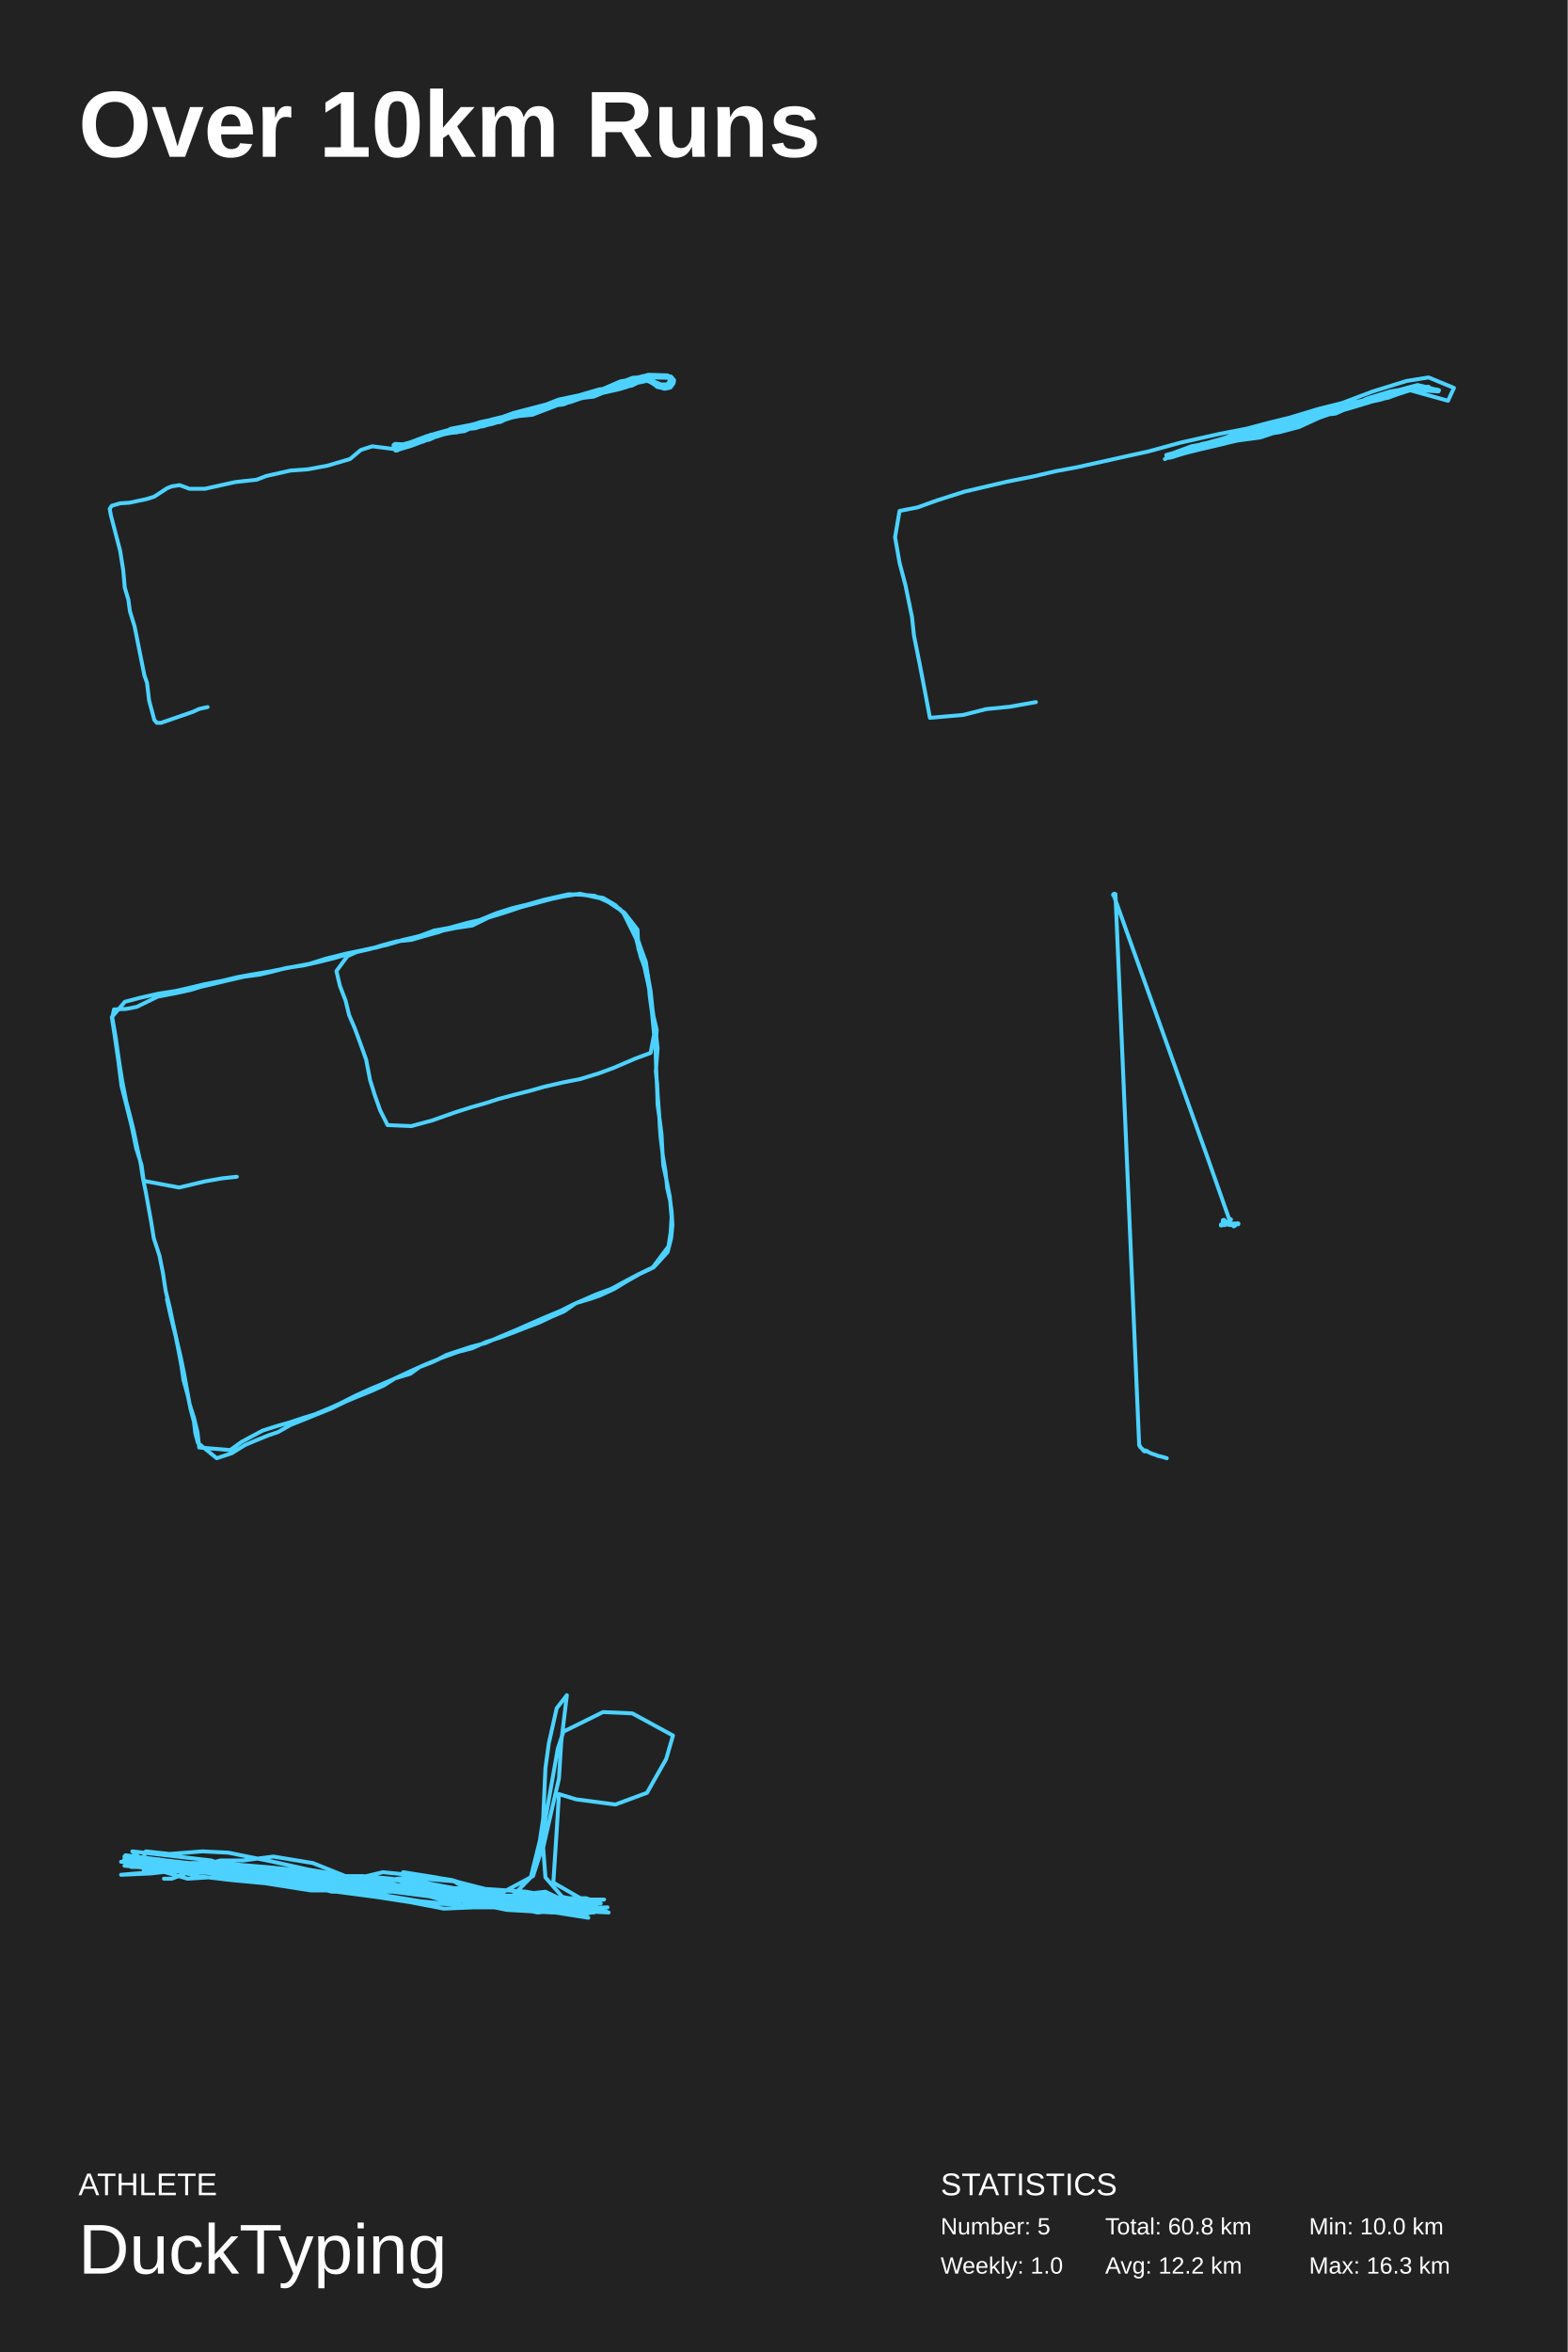
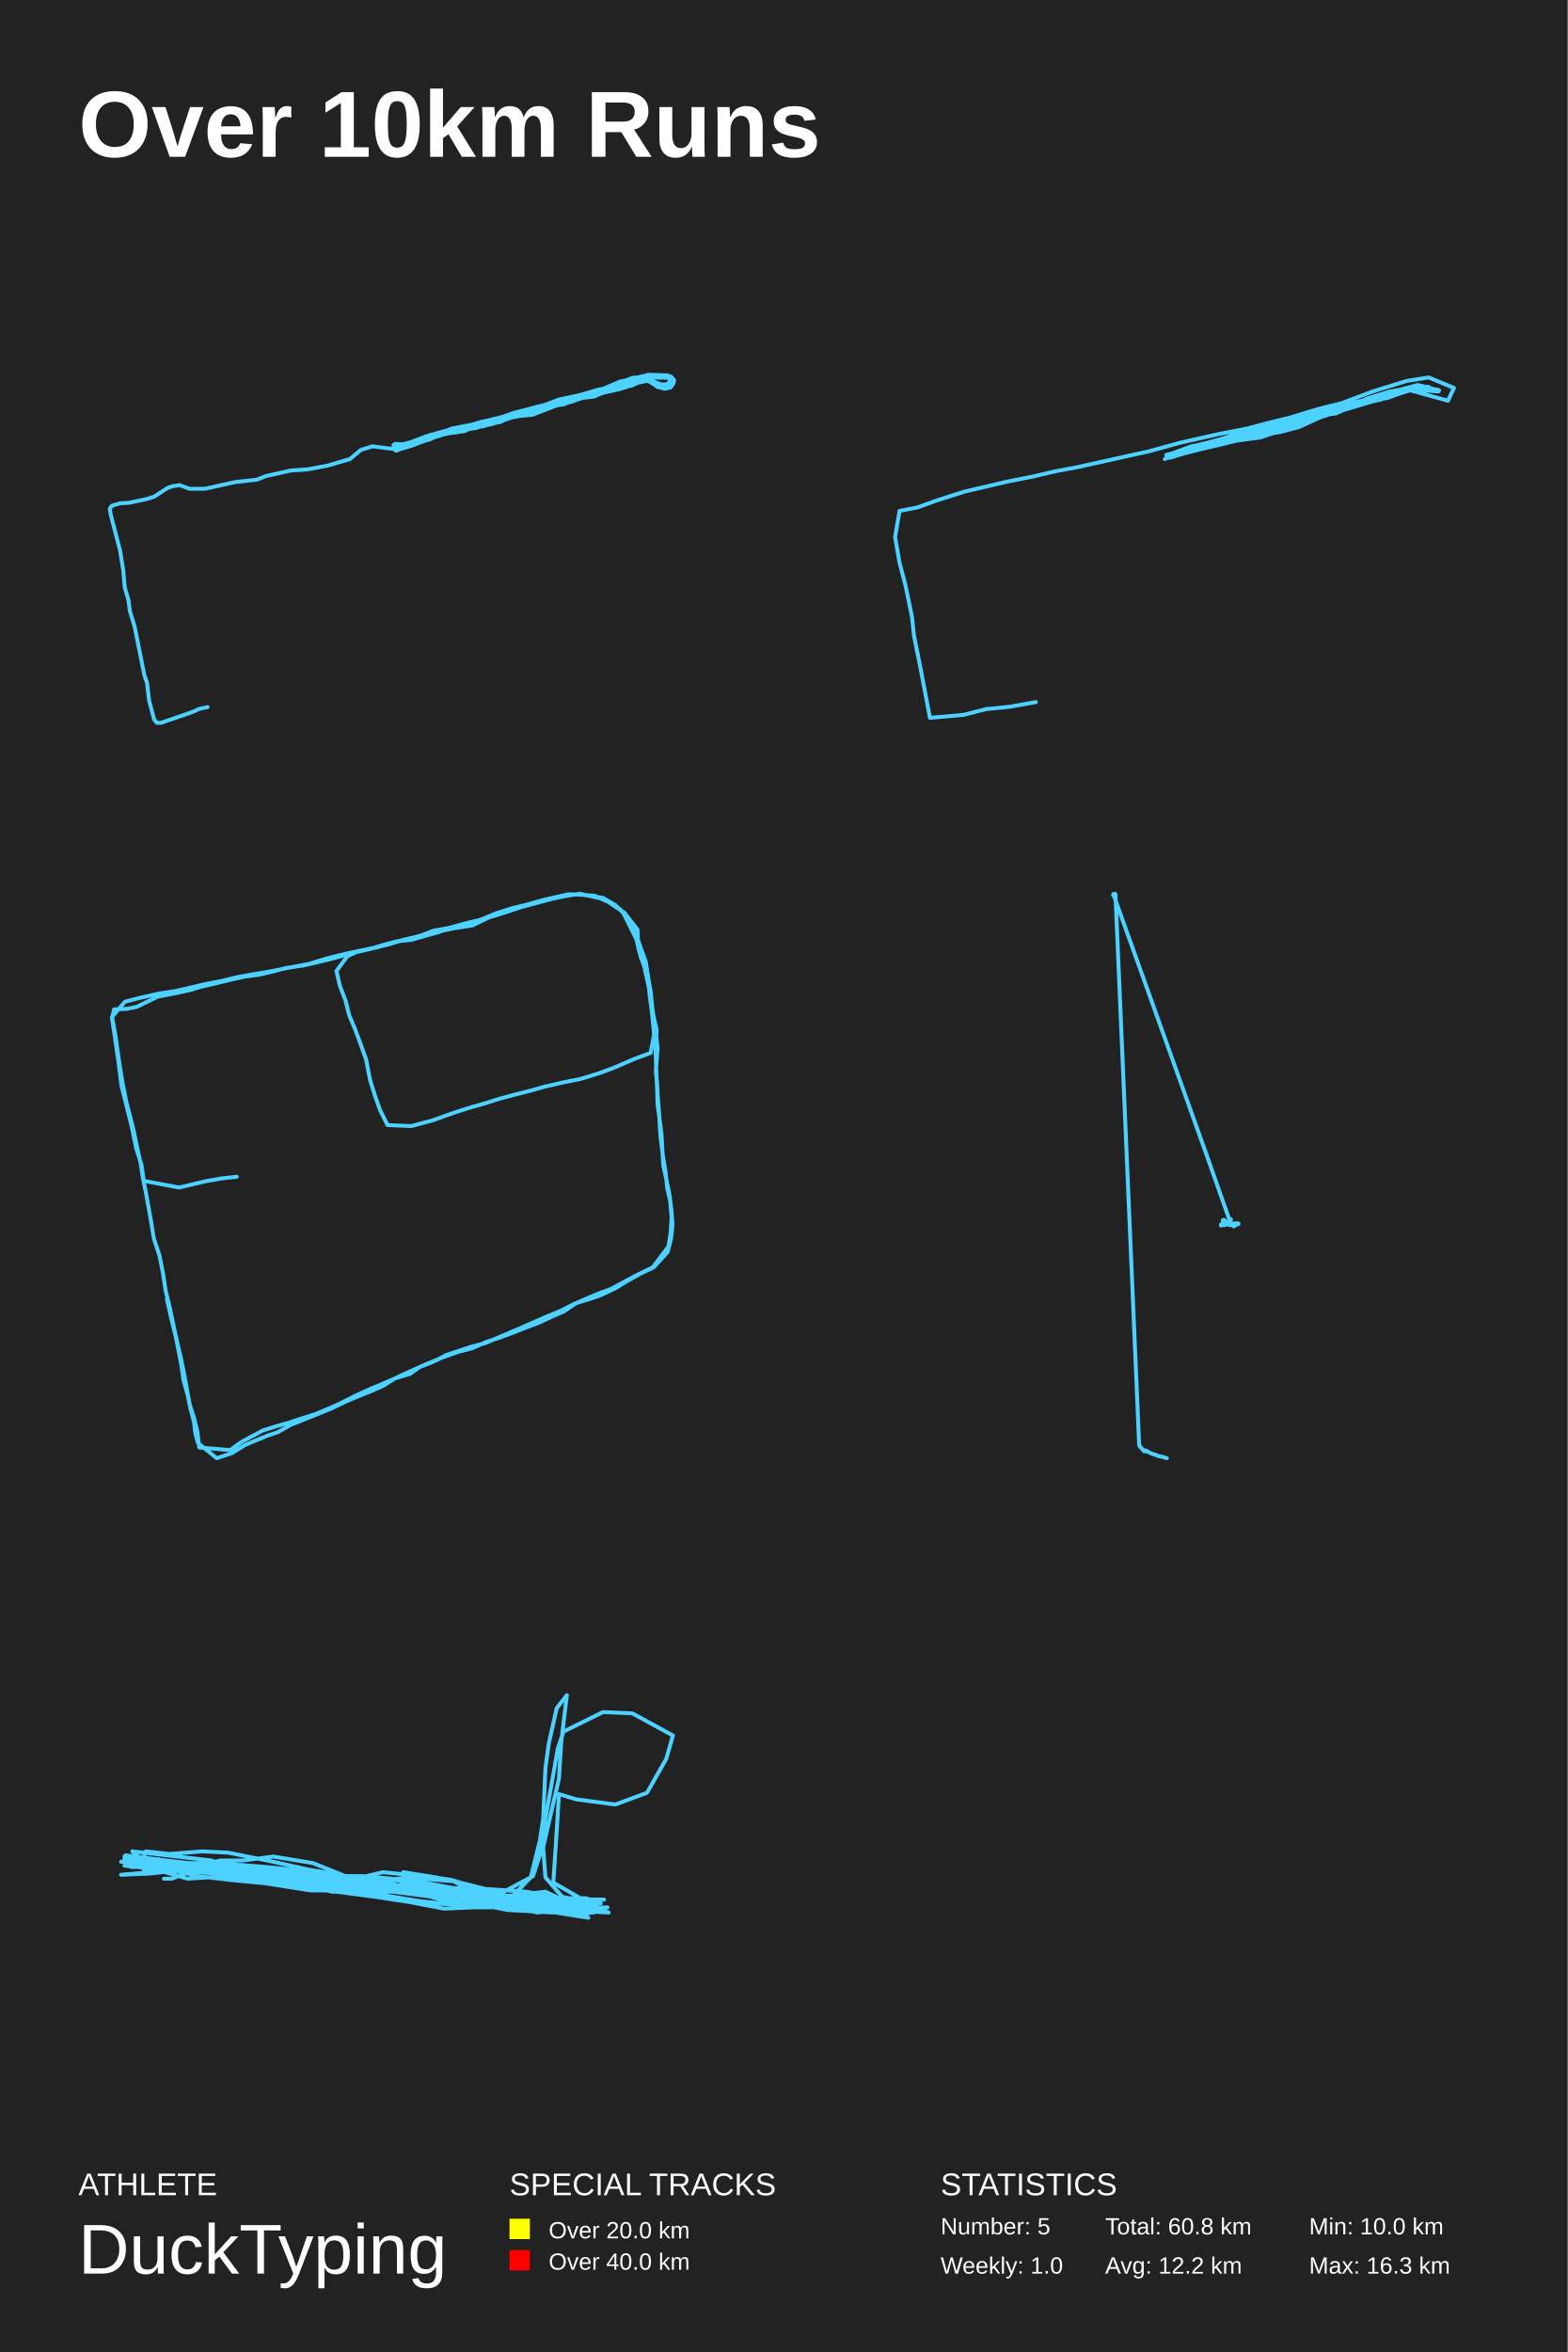
<svg xmlns="http://www.w3.org/2000/svg" baseProfile="full" height="300mm" version="1.1" viewBox="0,0,200,300" width="200mm">
  <defs />
  <rect fill="#222222" height="300" width="200" x="0" y="0" />
  <text fill="#FFFFFF" style="font-size:12px; font-family:Arial; font-weight:bold;" x="10" y="20">Over 10km Runs</text>
  <text fill="#FFFFFF" style="font-size:4px; font-family:Arial" x="10" y="280">ATHLETE</text>
  <text fill="#FFFFFF" style="font-size:9px; font-family:Arial" x="10" y="290">DuckTyping</text>
+   <text fill="#FFFFFF" style="font-size:4px; font-family:Arial" x="65" y="280">SPECIAL TRACKS</text>
+   <rect fill="yellow" height="2.6" width="2.6" x="65" y="283" />
+   <text fill="#FFFFFF" style="font-size:3px; font-family:Arial" x="70" y="285.5">Over 20.0 km</text>
+   <rect fill="red" height="2.6" width="2.6" x="65" y="287" />
+   <text fill="#FFFFFF" style="font-size:3px; font-family:Arial" x="70" y="289.5">Over 40.0 km</text>
  <text fill="#FFFFFF" style="font-size:4px; font-family:Arial" x="120" y="280">STATISTICS</text>
  <text fill="#FFFFFF" style="font-size:3px; font-family:Arial" x="120" y="285">Number: 5</text>
  <text fill="#FFFFFF" style="font-size:3px; font-family:Arial" x="120" y="290">Weekly: 1.0</text>
  <text fill="#FFFFFF" style="font-size:3px; font-family:Arial" x="141" y="285">Total: 60.8 km</text>
  <text fill="#FFFFFF" style="font-size:3px; font-family:Arial" x="141" y="290">Avg: 12.2 km</text>
  <text fill="#FFFFFF" style="font-size:3px; font-family:Arial" x="167" y="285">Min: 10.0 km</text>
  <text fill="#FFFFFF" style="font-size:3px; font-family:Arial" x="167" y="290">Max: 16.3 km</text>
  <polyline fill="none" points="26.484,90.188 25.428,90.42 24.569,90.807 20.539,92.199 20.011,92.199 19.681,91.813 19.02,89.338 18.756,87.094 18.426,86.166 17.171,79.901 16.576,77.967 16.378,76.498 15.916,74.951 15.717,72.708 15.321,70.232 14.132,65.669 14.0,64.895 14.264,64.508 15.321,64.199 16.51,64.122 18.69,63.658 19.681,63.348 21.332,62.265 21.927,62.033 22.917,61.879 24.172,62.343 26.154,62.343 29.985,61.492 32.76,61.182 33.949,60.718 37.053,60.022 39.233,59.867 41.743,59.403 44.65,58.552 46.037,57.392 47.49,56.928 50.594,57.315 52.906,56.464 54.756,56.077 56.143,55.458 60.635,54.143 63.673,53.679 65.193,52.906 66.448,52.519 68.958,52.287 71.138,51.281 75.563,50.353 81.376,48.651 82.499,48.419 83.952,49.27 84.481,49.425 85.207,49.116 85.802,48.497 85.736,48.187 85.141,47.878 82.697,47.801 78.139,49.27 77.017,49.812 71.93,51.049 70.081,51.9 68.76,52.055 66.448,52.828 65.391,52.828 60.305,54.376 58.587,54.608 56.077,55.536 54.095,56 51.651,57.005 50.264,57.005 50.528,57.238 51.057,57.16 52.972,56.309 57.464,54.994 58.587,54.685 61.626,54.376 65.589,53.138 66.778,52.442 68.826,52.055 73.912,50.817 75.101,50.353 75.894,50.276 77.347,49.734 79.659,49.193 82.895,48.497 83.82,49.348 84.877,49.58 85.604,49.348 85.934,48.729 85.802,48.419 85.207,48.187 81.905,48.11 80.716,48.187 76.026,49.966 71.27,50.972 69.684,51.591 65.523,52.674 62.088,53.911 59.842,54.453 57.53,54.762 55.549,55.304 52.246,56.541 50.991,56.851 50.396,57.238 51.255,57.083 52.576,56.541 54.029,56.309 55.152,55.69 56.804,55.149 64.664,53.37 67.174,52.364 69.354,52.21 70.873,51.514 72.987,51.204 77.017,49.734 78.866,49.348 80.451,48.806 82.697,48.419 83.886,49.038 84.745,49.193 85.273,48.884 85.538,48.342 85.472,48.11 85.141,47.955 82.565,48.11 79.064,48.729 77.017,49.812 75.695,49.966 66.778,52.751 64.796,53.061 63.409,53.757 60.371,54.298 54.558,55.923 50.727,57.238 53.303,56.309 54.624,55.923 55.879,55.304 57.861,55.072 61.097,54.143 62.947,53.911 65.457,52.828 66.976,52.519 68.165,52.055 71.006,51.591 75.233,50.199 78.272,49.812 80.65,48.651 81.442,48.419 82.499,48.265 83.754,48.961 84.943,49.193 85.406,49.193 85.67,48.884 85.67,48.419 85.207,48.187 82.103,47.955 80.319,48.419 76.752,49.657 65.985,52.596 63.541,53.525 57.53,54.685 55.681,55.613 52.246,56.773 50.33,57.083 51.057,57.238 53.039,56.309 54.228,56.077 55.681,55.536 58.587,54.762 60.503,54.453 62.088,53.911 66.25,53.061 67.901,52.906 71.138,51.668 76.686,50.044 79.394,49.502 81.442,48.651 82.697,48.574 83.952,49.348 84.745,49.58 85.273,49.502 85.67,49.038 85.736,48.342 85.009,47.955 82.433,47.955 78.866,48.961 77.545,49.58 76.488,49.657 68.561,51.978 67.505,52.442 64.994,52.983 62.683,53.834 56.738,55.149 55.086,55.69 50.462,56.928 51.321,56.928 55.549,55.381 58.323,55.149 60.569,54.298 63.673,53.679 65.985,52.906 68.76,52.442 70.807,51.514 72.789,51.281 76.488,49.966 78.602,49.657 81.772,48.419 82.697,48.419 84.679,49.27 85.207,49.116 85.802,48.574 85.67,48.342 85.207,48.11 83.292,47.955 79.13,48.651 76.818,49.657 72.525,51.127 62.683,53.525 60.569,54.221 57.596,54.762 56.672,55.072 54.492,55.613 50.396,57.16 51.453,56.928 52.906,56.232 54.624,55.768 55.747,55.69 57.53,55.072 60.04,54.53 61.229,54.066 63.673,53.757 65.061,53.138 67.769,52.674 72.062,51.204 78.932,49.657 79.989,49.348 81.31,48.574 82.895,48.419 83.754,49.27 84.811,49.58 85.538,49.425 85.934,48.884 86.0,48.497 85.604,48.033 84.943,47.955 82.103,48.11 80.385,48.419 79.13,49.038 73.317,50.74 67.637,52.21 65.853,52.751 57.464,54.84 56.275,55.226 54.954,55.458 53.435,56.155 50.462,57.16 51.057,57.16 55.152,55.69 58.785,54.608 62.484,53.834 64.004,53.37 65.193,53.215 66.646,52.596 68.033,52.364 74.44,50.74 75.761,50.585 77.611,49.812 79.461,49.425 81.112,48.806 82.565,48.574 84.084,49.193 85.009,49.27 85.67,48.961 85.868,48.574 85.802,48.342 85.273,48.187 83.49,47.955 82.763,47.955 81.178,48.265 78.734,49.27 70.015,51.514 64.334,53.215 61.295,53.834 55.417,55.768 53.633,56.077 51.783,56.696 50.396,56.619 50.198,56.773 50.33,57.16 50.793,57.16 53.633,56.309 55.483,55.536 58.059,55.149 62.154,53.989 63.806,53.834 65.259,53.138 69.354,52.132 71.204,51.359 72.789,51.127 74.374,50.431 76.884,49.889 80.187,48.651 82.301,48.187 82.697,48.11 83.556,48.729 84.349,49.038 85.406,49.038 85.934,48.574 85.802,48.265 85.472,48.187 84.283,48.11 82.367,48.187 80.583,48.419 79.989,48.574 78.404,49.348 74.176,50.74 70.147,51.823 68.165,52.21 66.051,52.751 60.701,54.608 57.993,54.917 56.341,55.458 54.36,55.845 53.039,56.464 50.727,57.238 53.699,56.309 55.879,55.381 59.248,54.994 60.569,54.376 62.749,53.834 63.872,53.37 68.429,52.442 69.949,51.823 72.062,51.359 74.44,50.508 80.187,49.116 82.433,48.342 84.679,49.193 85.075,49.193 85.604,48.961 85.934,48.497 85.67,48.187 84.283,47.878 82.103,48.187 80.517,48.574 77.083,49.966 75.365,50.276 72.459,51.281 70.081,51.668 68.297,52.442 65.655,53.138 62.815,54.066 56.011,55.536 52.51,56.851 50.462,57.47 50.661,57.47 51.85,56.696 54.822,55.536 59.578,54.608 64.73,53.215 67.042,52.906 69.222,52.055 70.477,51.746 71.864,51.591 73.846,50.817 77.941,49.657 80.583,49.193 82.367,48.342 82.697,48.419 83.688,49.116 84.877,49.425 85.604,49.27 85.868,48.806 85.868,48.497 85.339,48.187 82.301,48.11 78.8,49.116 76.686,50.044 74.903,50.431 73.119,51.127 72.128,51.359" stroke="#4dd2ff" stroke-linecap="round" stroke-linejoin="round" stroke-width="0.5" />
  <polyline fill="none" points="132.159,89.554 128.794,90.149 125.81,90.446 122.889,91.189 118.635,91.561 118.063,88.513 117.365,84.87 116.603,81.078 116.349,78.699 115.524,74.684 114.762,71.785 114.19,68.513 114.762,65.168 117.048,64.722 119.524,63.829 123.016,62.714 125.873,62.045 128.413,61.45 131.778,60.781 134.635,60.112 137.429,59.591 140.794,58.848 143.778,58.179 146.508,57.584 150.571,56.469 155.524,55.354 159.016,54.684 161.81,53.941 164.54,53.272 168.222,52.156 171.206,51.413 175.143,49.926 179.46,48.588 182.254,48.142 185.492,49.48 184.73,51.116 179.905,49.777 176.159,50.967 173.746,51.487 171.333,52.231 168.857,52.974 165.492,54.09 162.635,54.684 160.476,55.577 157.937,56.171 154.444,56.989 151.651,57.658 149.175,58.402 149.81,57.733 152.032,56.915 155.333,56.32 158,55.725 161.302,54.759 165.302,53.718 168.603,52.9 171.206,52.156 174.635,51.116 177.238,50.298 179.905,49.629 183.143,49.777 182.635,49.629 179.651,49.629 177.175,50.521 174.635,51.339 172.413,52.008 169.556,52.826 167.206,53.42 164.413,54.387 161.175,55.354 158.635,55.948 156.095,56.617 152.921,57.361 150.571,57.956 149.175,58.328 150.952,57.435 153.683,56.692 157.746,56.023 160.222,55.279 163.905,54.313 167.016,53.346 169.302,52.603 171.778,51.785 175.651,50.595 178.063,49.852 180.857,49.108 182.444,49.48 179.714,49.629 177.175,50.521 174.825,51.264 171.905,52.008 169.429,52.826 166.317,53.42 163.778,54.164 161.365,54.982 158.127,55.948 155.206,56.32 152.476,57.064 150.063,57.807 149.238,58.179 152.413,57.138 154.698,56.543 157.873,55.8 161.365,54.907 163.651,54.238 166.508,53.346 168.984,52.603 171.143,52.082 174.19,51.339 177.365,50.372 180.222,49.554 182.698,49.554 181.937,49.554 179.397,49.703 176.159,50.446 173.683,51.264 171.079,52.082 168.095,53.272 165.683,53.867 162.571,54.61 160.159,55.279 156.857,55.948 154.063,56.692 151.778,57.361 149.492,58.104 149.81,58.03 151.714,57.287 153.746,56.617 155.905,56.097 158.508,55.8 161.683,55.13 164.476,54.015 167.206,53.123 170.254,52.305 173.365,51.413 177.048,50.744 179.905,49.703 182.952,49.852 182.19,49.703 179.524,49.629 177.175,50.298 174.254,51.19 172.222,51.859 169.873,52.603 167.841,53.495 165.746,54.461 163.206,55.13 159.651,55.651 156.73,56.023 154.127,57.064 150.825,57.51 148.603,58.551 150.381,57.733 152.349,56.915 155.206,56.617 158.19,55.874 160.73,55.13 163.206,54.313 166.825,53.42 169.873,52.603 173.492,51.487 176.095,50.669 178.317,49.926 180.667,49.554 183.524,49.926 181.81,49.554 178.889,49.926 176.095,50.818 173.429,51.487 170.698,52.454 168.349,53.272 166.063,54.015 163.206,54.982 160.794,55.8 157.429,56.246 155.079,56.841 152.349,57.435 149.429,58.179 150.0,57.881 152.54,57.361 154.889,56.543 158.444,55.725 161.048,55.056 163.714,54.164 166.19,53.643 168.73,52.974 171.778,51.859 174.952,51.19 177.746,50.298 180.349,49.629 183.46,49.777 181.619,49.554 178.127,49.926 175.714,50.818 173.429,51.636 170.254,52.454 167.841,53.346 165.619,54.164 162.444,54.907 159.968,55.651 157.175,55.948 153.746,57.138 150.825,57.658 148.794,58.402 151.968,57.435 155.27,56.469 157.746,55.874 160.159,55.279 162.825,54.461 165.302,53.792 168.286,52.974 170.698,52.38 173.302,51.562 176.349,50.669 178.571,50 180.984,49.629 183.46,49.777 181.873,49.405 178.254,49.777 175.397,50.818 173.048,51.487 170.571,52.305 167.778,52.974 164.667,53.867 161.746,54.759 158.698,55.651 155.714,56.246 153.429,56.915 151.143,57.658 149.048,58.253 151.524,57.435 154.0,56.915 156.222,56.171 158.889,55.354 161.683,54.536 164.984,53.643 169.111,52.751 172.286,51.859 175.27,50.967 178.19,50 180.54,49.629 182.952,49.629 181.81,49.48 179.778,49.554 176.54,50.521 174.19,51.264 171.587,52.156 168.603,52.677 166.317,53.42 163.46,54.164 161.111,54.907 158.19,55.725 155.714,56.023 152.857,56.989 150.635,57.658 149.492,58.328 152.413,57.361 154.571,56.543 156.794,56.023 159.905,55.205 162.444,54.536 164.857,53.941 167.206,53.197 170.762,52.38 173.302,51.487 176.413,50.521 178.508,49.852 180.921,49.48 183.46,49.926 180.794,49.48 178.063,49.926 174.571,51.264 172.349,52.008 168.984,52.677 166.127,53.42 163.587,54.164 161.175,54.833 158.825,55.502 156.159,55.874 154.063,56.543 151.016,57.584 148.857,58.328 150.762,57.658 153.683,56.841 156.349,56.32 159.079,55.354 162.508,54.387 165.302,53.346 170.381,52.751 173.937,51.19 176.984,50.446 179.079,49.703 182,49.48 182.254,49.331 179.651,49.554 177.365,49.926 174.444,50.818 172.54,51.71 169.619,52.38 166.381,53.569 162.762,54.387 157.175,55.502 154.127,56.692 150.698,57.584 149.048,58.328 150.571,57.733 152.794,57.138 156.349,56.023 159.27,54.907 161.873,54.61 166.19,53.495 169.619,52.305 173.048,51.264 175.778,50.669 178,50.075 180.349,49.554 183.587,49.777 182.19,49.48 179.905,49.554 176.984,50.075 174.19,51.116 171.651,51.71 169.556,52.38 167.46,53.049 165.111,53.867 161.81,54.61 159.016,55.354 156.222,56.023 153.746,56.766 151.46,57.287 148.794,58.03 150.698,57.584 153.365,56.617 157.175,55.874 160.286,55.056 162.698,54.238 165.238,53.643 167.905,52.677 171.587,51.859 174.317,51.19 177.111,50.446 180.159,49.703 183.524,49.926 182,49.48 179.079,49.703 175.651,50.818 173.365,51.339 170.825,52.082 168.476,52.677 166.127,53.42 162.952,54.164 159.841,55.13 157.492,55.577 155.651,56.246 153.048,56.989 150.889,57.584 149.556,57.956 151.651,57.435 154.063,56.469 157.619,55.502 159.968,54.907 162.317,54.313 164.413,53.643 166.063,53.049 169.365,52.156 171.968,51.636 174.127,51.041 176.921,50.372 179.143,49.629 181.238,49.405 183.397,49.703 181.556,49.48 179.079,49.629 176.73,50.372 174.571,51.041 172.286,51.636 170.381,52.156 168.159,52.9 165.81,53.495 163.905,53.941 162,54.61 160.032,55.13 157.492,55.651 155.206,56.394 153.81,56.766 151.778,57.212 149.556,57.956 150.254,57.956" stroke="#4dd2ff" stroke-linecap="round" stroke-linejoin="round" stroke-width="0.5" />
  <polyline fill="none" points="30.21,150.099 28.37,150.295 26.141,150.686 22.852,151.47 18.336,150.621 18.057,148.598 17.388,146.509 16.775,143.571 16.106,140.895 15.493,138.48 15.103,135.346 14.657,132.278 14.267,129.732 15.939,127.774 17.946,127.252 20.287,126.73 22.406,126.403 24.134,126.011 26.029,125.555 28.37,125.098 30.266,124.641 32.05,124.314 34.391,123.923 37.346,123.335 39.464,122.943 41.527,122.291 44.147,121.638 46.042,121.246 48.049,120.854 49.889,120.332 51.449,119.875 53.456,119.418 55.853,118.831 58.083,118.374 60.257,118.047 62.264,117.068 65.051,115.958 67.17,115.436 69.623,114.718 72.521,114.065 74.361,114.131 76.925,114.522 78.486,115.436 79.546,116.481 81.162,119.745 81.775,122.16 82.667,124.379 82.89,127.056 83.169,129.08 83.448,131.952 83.002,134.302 81.051,135.02 78.319,136.195 76.368,136.913 74.027,137.631 72.02,138.023 69.455,138.61 67.616,139.132 65.553,139.655 63.602,140.177 61.985,140.699 60.146,141.221 58.083,141.874 55.129,142.919 52.453,143.637 49.443,143.506 48.495,141.613 47.826,139.72 47.213,137.762 46.711,135.15 45.986,133.127 45.262,131.168 44.537,129.471 44.091,127.643 43.366,125.75 42.92,123.857 44.314,121.964 45.763,121.311 47.547,120.92 49.331,120.528 51.561,119.875 53.624,119.353 55.352,118.7 57.191,118.374 59.031,117.917 61.261,117.329 63.323,116.481 65.386,115.828 67.281,115.371 69.344,114.783 71.184,114.392 73.413,114.065 75.866,114.261 77.594,115.044 79.657,116.415 81.329,118.57 81.441,120.985 82.221,123.4 82.667,125.424 83.058,127.382 83.336,129.471 83.782,131.364 83.615,133.453 83.726,136.652 83.838,139.002 83.894,140.895 84.172,142.919 84.395,144.681 84.507,146.77 84.618,148.663 85.064,150.686 85.455,152.645 85.678,155.256 85.566,157.149 85.287,158.977 83.281,161.653 81.385,162.567 79.546,163.546 77.985,164.394 76.034,165.112 73.19,166.353 71.518,167.201 69.623,167.984 67.672,168.833 66.055,169.551 63.881,170.465 61.93,171.313 60.146,171.77 56.968,172.815 55.853,173.402 54.237,174.055 52.063,175.034 50.111,175.948 48.439,176.666 47.324,177.123 45.317,178.037 43.255,179.081 42.084,179.603 40.189,180.387 38.516,180.909 36.955,181.431 35.339,181.888 33.499,182.475 30.823,183.911 29.374,184.956 25.416,184.629 25.193,182.671 24.747,180.843 24.189,179.081 23.855,177.253 23.465,175.099 23.075,173.206 22.573,171.052 22.071,168.768 21.681,166.875 21.123,164.59 20.789,162.371 20.343,160.151 19.618,157.932 19.284,155.843 18.615,152.123 18.225,150.23 17.946,148.402 17.444,146.117 17.054,144.224 16.552,142.2 16.106,140.503 15.605,137.957 15.27,135.869 14.991,133.975 14.768,132.344 14.322,129.798 14.545,128.753 16.106,128.688 17.444,128.427 20.12,127.121 22.517,126.664 24.301,126.273 25.583,125.881 27.256,125.489 29.43,124.967 31.158,124.575 33.109,124.314 34.781,123.923 36.509,123.466 38.739,123.139 40.467,122.748 42.586,122.225 44.37,121.703 45.485,121.442 47.213,121.05 48.885,120.528 50.613,120.071 52.509,119.875 54.292,119.353 55.965,118.896 57.693,118.243 59.588,117.721 61.038,117.395 62.877,116.872 64.55,116.35 66.501,115.697 68.229,115.24 70.403,114.653 71.964,114.326 73.971,114.0 76.925,114.653 79.1,115.958 80.326,117.46 81.106,119.027 81.72,120.854 82.389,122.682 82.667,124.575 83.002,126.403 83.225,128.557 83.392,129.798 83.671,131.691 83.894,133.714 83.671,136.652 83.838,138.284 83.894,139.524 84.117,142.462 84.172,143.637 84.284,145.138 84.563,147.423 84.897,149.381 85.12,151.535 85.51,153.232 85.678,154.472 85.789,156.235 85.622,157.932 85.176,159.695 83.392,161.653 81.608,162.501 79.769,163.546 78.375,164.394 76.535,165.243 75.42,165.635 73.469,166.222 71.964,167.266 70.292,167.984 68.786,168.702 67.226,169.29 65.553,169.943 63.825,170.595 61.985,171.183 60.257,171.966 58.473,172.423 56.299,173.206 55.184,173.729 53.512,174.381 52.341,175.23 50.39,175.817 48.941,176.731 47.324,177.449 45.54,178.167 44.147,178.755 42.251,179.669 40.467,180.387 39.018,180.974 37.067,181.757 35.45,182.671 34.28,183.063 32.83,183.65 31.269,184.303 29.597,185.347 27.646,186.0 25.249,184.042 24.914,182.802 24.747,181.366 24.301,179.669 23.966,178.037 23.409,176.013 23.13,174.12 22.796,172.358 22.406,170.4 21.848,168.18 21.291,165.7" stroke="#4dd2ff" stroke-linecap="round" stroke-linejoin="round" stroke-width="0.5" />
  <polyline fill="none" points="156.519,156.121 156.441,156.141 156.215,156.166 156.121,156.109 155.972,156.109 155.861,156.134 155.773,156.172 155.767,156.185 155.811,156.217 155.8,156.255 155.756,156.293 155.756,156.313 155.806,156.313 155.961,156.268 156.038,156.211 156.204,156.109 156.381,156.045 156.425,156.051 156.475,156.07 156.464,156.121 156.519,156.109 156.541,156.109 156.651,156.179 156.878,156.255 156.922,156.262 157.099,156.242 157.226,156.204 157.248,156.185 157.248,156.16 157.315,156.134 157.342,156.115 157.353,156.096 157.431,156.064 157.492,156.07 157.657,156.051 157.718,156.051 157.74,156.07 157.823,156.077 157.967,156.115 157.994,156.096 158,156.07 158,156.058 157.983,156.045 157.923,156.051 157.867,156.115 157.795,156.134 157.784,156.147 157.713,156.172 157.724,156.179 157.663,156.23 157.392,156.287 157.309,156.249 157.298,156.192 157.188,156.147 157.027,156.115 156.707,156.141 156.535,156.147 156.469,156.166 156.237,156.274 156.209,156.217 156.176,156.16 156.143,156.153 156.066,156.153 155.922,156.198 155.9,156.223 155.916,156.242 155.955,156.249 155.999,156.217 156.005,156.192 156.01,156.166 155.961,156.096 155.988,156.134 156.005,156.147 156.005,156.07 156.016,156.045 156.027,155.962 156.016,155.765 155.999,155.656 156.01,155.631 156.154,155.593 156.176,155.605 156.298,155.726 156.414,155.809 156.475,155.873 156.524,155.898 156.64,156.039 156.696,156.07 156.795,156.083 156.9,156.07 156.994,156.077 157.232,156.058 157.37,156.07 157.381,156.083 157.497,156.07 157.657,156.09 157.685,156.109 157.779,156.109 157.845,156.128 157.934,156.128 157.95,156.172 157.972,156.16 157.983,156.134 157.983,156.115 157.95,156.09 157.873,156.039 157.845,156.032 157.851,156.064 157.762,156.083 157.674,156.147 157.657,156.185 157.663,156.23 157.619,156.268 157.536,156.37 157.381,156.421 157.326,156.344 157.27,156.306 157.116,156.23 156.867,156.179 156.701,156.121 156.513,156.077 156.37,156.083 156.331,156.096 156.021,156.141 155.95,156.166 155.927,156.185 155.822,156.23 155.773,156.262 155.767,156.281 155.778,156.3 155.817,156.313 156.066,156.249 156.198,156.23 156.563,156.019 156.861,155.745 157.049,155.542 156.961,155.491 156.801,155.459 153.905,147.232 142.066,114.134 142.094,114.166 142.083,114.185 142.039,114.204 142.022,114.191 142.006,114.153 142,114.115 142.017,114.077 142.094,114.013 142.144,114.0 142.227,114.0 142.265,114.019 142.304,114.045 145.333,184.35 145.41,184.408 145.438,184.44 145.427,184.484 145.427,184.503 145.46,184.567 145.543,184.65 145.609,184.701 145.731,184.822 145.802,184.943 145.874,185.019 145.93,185.076 146.018,185.134 146.018,185.102 146.046,185.108 146.156,185.064 146.178,185.064 146.173,185.108 146.272,185.102 146.35,185.108 146.372,185.089 146.339,185.121 146.316,185.096 146.261,185.089 146.167,185.026 146.095,184.994 146.068,184.987 146.046,184.994 146.079,185.026 146.339,185.134 146.924,185.408 147.527,185.605 147.67,185.682 148.411,185.854 148.494,185.879 148.571,185.917 148.781,185.968 148.859,186.0" stroke="#4dd2ff" stroke-linecap="round" stroke-linejoin="round" stroke-width="0.5" />
  <polyline fill="none" points="20.912,239.63 21.92,239.63 24.08,238.8 26.816,238.8 30.992,238.634 34.016,238.966 38.624,239.63 41.36,240.128 46.832,239.63 51.584,240.626 54.608,240.958 58.064,241.622 61.52,241.954 65.264,241.788 69.584,241.29 73.04,242.95 76.064,243.116 72.32,243.282 69.44,242.452 65.84,242.12 64.256,241.954 59.216,240.958 55.04,240.958 51.008,240.626 46.976,239.962 44.24,239.464 41.36,238.8 39.344,238.468 34.88,237.471 29.12,236.309 25.808,236.143 21.632,236.475 18.608,236.143 18.032,237.637 21.2,237.637 25.808,238.302 29.12,238.468 31.28,238.468 35.888,238.8 39.488,239.132 43.376,239.298 46.256,239.298 50,239.63 53.744,240.626 57.488,241.29 60.368,241.622 64.112,241.788 67.424,242.452 68.72,242.618 73.472,243.448 77.504,243.282 74.336,243.614 69.584,242.95 66.704,242.286 63.104,241.788 59.504,241.124 56.768,240.626 53.312,239.962 49.28,239.796 44.672,239.63 41.792,239.132 37.328,238.468 33.872,238.135 29.84,237.803 25.664,237.803 22.352,238.634 17.312,238.966 15.44,239.132 19.184,238.966 23.648,238.468 26.96,238.8 32.864,239.298 36.32,239.298 41.072,239.63 44.672,239.63 51.584,241.29 54.608,241.788 59.936,241.456 63.536,241.954 68.432,242.784 72.032,243.282 74.48,243.946 76.064,243.614 74.048,243.78 73.04,243.78 72.464,243.614 66.56,243.116 61.952,242.618 56.048,241.29 50.288,240.958 45.104,241.124 41.792,240.626 39.344,240.128 35.456,239.464 31.136,239.132 27.104,238.966 25.52,238.8 20.048,238.302 15.872,237.969 19.184,238.302 24.224,238.302 28.112,238.966 30.56,239.298 32.864,239.796 37.328,240.294 40.352,240.792 42.368,241.29 46.112,241.29 50.144,241.29 55.328,241.954 59.36,242.452 63.104,243.116 65.984,243.448 70.304,243.78 75.776,243.946 75.344,243.282 71.6,243.282 69.152,242.95 61.232,242.618 55.616,241.622 52.016,240.792 47.696,241.29 43.088,240.626 39.2,239.298 34.304,238.302 30.272,238.8 26.816,238.8 22.784,238.135 20.192,237.139 16.736,238.135 20.336,238.135 25.232,239.298 29.408,239.796 34.736,240.294 39.632,240.792 42.944,241.29 47.984,241.954 52.304,242.618 56.624,243.448 60.512,243.282 63.536,243.282 65.984,243.614 70.88,243.946 75.056,244.611 73.616,243.614 70.592,243.946 64.688,243.614 62.24,243.116 58.064,241.29 54.896,240.294 50.576,240.46 45.536,240.294 42.368,238.966 33.584,238.468 28.4,238.135 22.784,238.302 15.872,237.139 15.728,237.471 18.464,237.969 24.08,238.135 28.976,238.634 33.296,240.128 39.632,241.124 43.664,241.124 46.832,241.29 49.28,241.788 55.328,242.784 58.784,242.95 61.088,242.784 65.84,243.116 67.568,242.95 74.624,244.113 77.072,243.614 74.336,242.95 71.6,242.12 67.136,241.29 62.24,240.958 56.624,240.792 54.176,240.792 50.864,240.46 48.992,240.294 43.808,239.962 37.184,239.796 35.6,238.8 28.976,237.969 23.504,237.969 18.32,238.468 19.04,238.8 24.368,238.634 29.696,238.8 34.448,239.132 37.04,239.464 42.512,238.8 46.832,240.46 52.304,241.29 56.624,241.622 60.512,241.954 64.112,242.95 68.576,243.946 71.6,243.614 77.648,243.946 75.632,243.116 72.32,242.12 67.856,241.788 62.096,241.788 60.08,241.124 55.184,240.626 52.448,240.46 44.96,240.792 41.072,240.294 37.616,239.796 30.56,238.634 23.216,237.637 20.624,237.637 15.44,237.471 18.608,237.471 23.072,237.637 26.096,237.637 33.008,238.8 36.896,239.298 41.072,239.962 46.544,239.962 51.872,241.456 59.072,241.788 63.248,241.622 67.28,242.12 70.448,242.95 75.488,242.452 69.872,242.618 65.552,242.286 62.24,242.12 59.792,241.622 54.464,240.958 50.144,240.46 46.544,240.294 39.92,237.637 34.88,236.807 30.992,237.305 28.112,237.305 25.52,237.969 15.872,236.807 23.504,237.803 28.976,239.464 31.712,239.796 38.48,240.626 44.816,241.124 48.416,241.622 51.44,242.286 56.48,242.784 60.944,242.12 66.416,242.784 69.008,242.784 76.64,242.784 74.768,242.12 69.584,242.12 64.544,241.954 61.52,242.12 57.92,239.962 52.016,239.464 48.272,239.962 44.24,239.298 42.08,239.132 38.336,238.966 34.16,238.634 29.84,237.803 25.52,237.803 21.2,237.305 16.016,236.641 21.344,238.302 25.088,238.135 28.976,238.468 32.432,238.966 37.184,239.63 40.064,239.962 44.384,240.294 47.12,240.294 51.008,240.792 56.768,242.452 61.952,241.954 64.256,242.12 68,242.12 71.024,242.784 75.2,243.116 75.2,242.618 71.744,241.954 69.584,239.464 69.296,235.645 71.312,226.846 71.6,222.197 72.32,216.22 71.024,217.88 70.016,222.363 69.584,225.517 69.296,231.992 68.864,234.815 67.712,239.464 65.12,242.12 57.632,239.796 55.472,239.464 48.848,238.8 45.392,239.63 38.192,240.792 34.16,240.128 26.96,237.305 16.88,236.143 19.328,238.302 23.936,239.63 26.528,239.464 30.704,239.464 34.88,239.796 39.776,239.796 43.088,240.128 45.248,240.46 49.712,240.792 53.168,241.29 57.488,241.456 63.824,242.12 67.424,242.12 70.592,242.618 72.176,242.784 77.072,242.286 74.336,242.286 70.592,240.128 71.024,233.487 71.312,228.838 73.472,229.502 78.512,230.166 82.544,228.672 84.992,224.355 85.856,221.367 80.672,218.544 76.928,218.378 71.888,220.868 71.168,223.027 69.584,231.992 68.864,236.641 68,239.298 63.968,241.456 58.064,239.962 55.616,239.464 51.44,238.8" stroke="#4dd2ff" stroke-linecap="round" stroke-linejoin="round" stroke-width="0.5" />
</svg>
